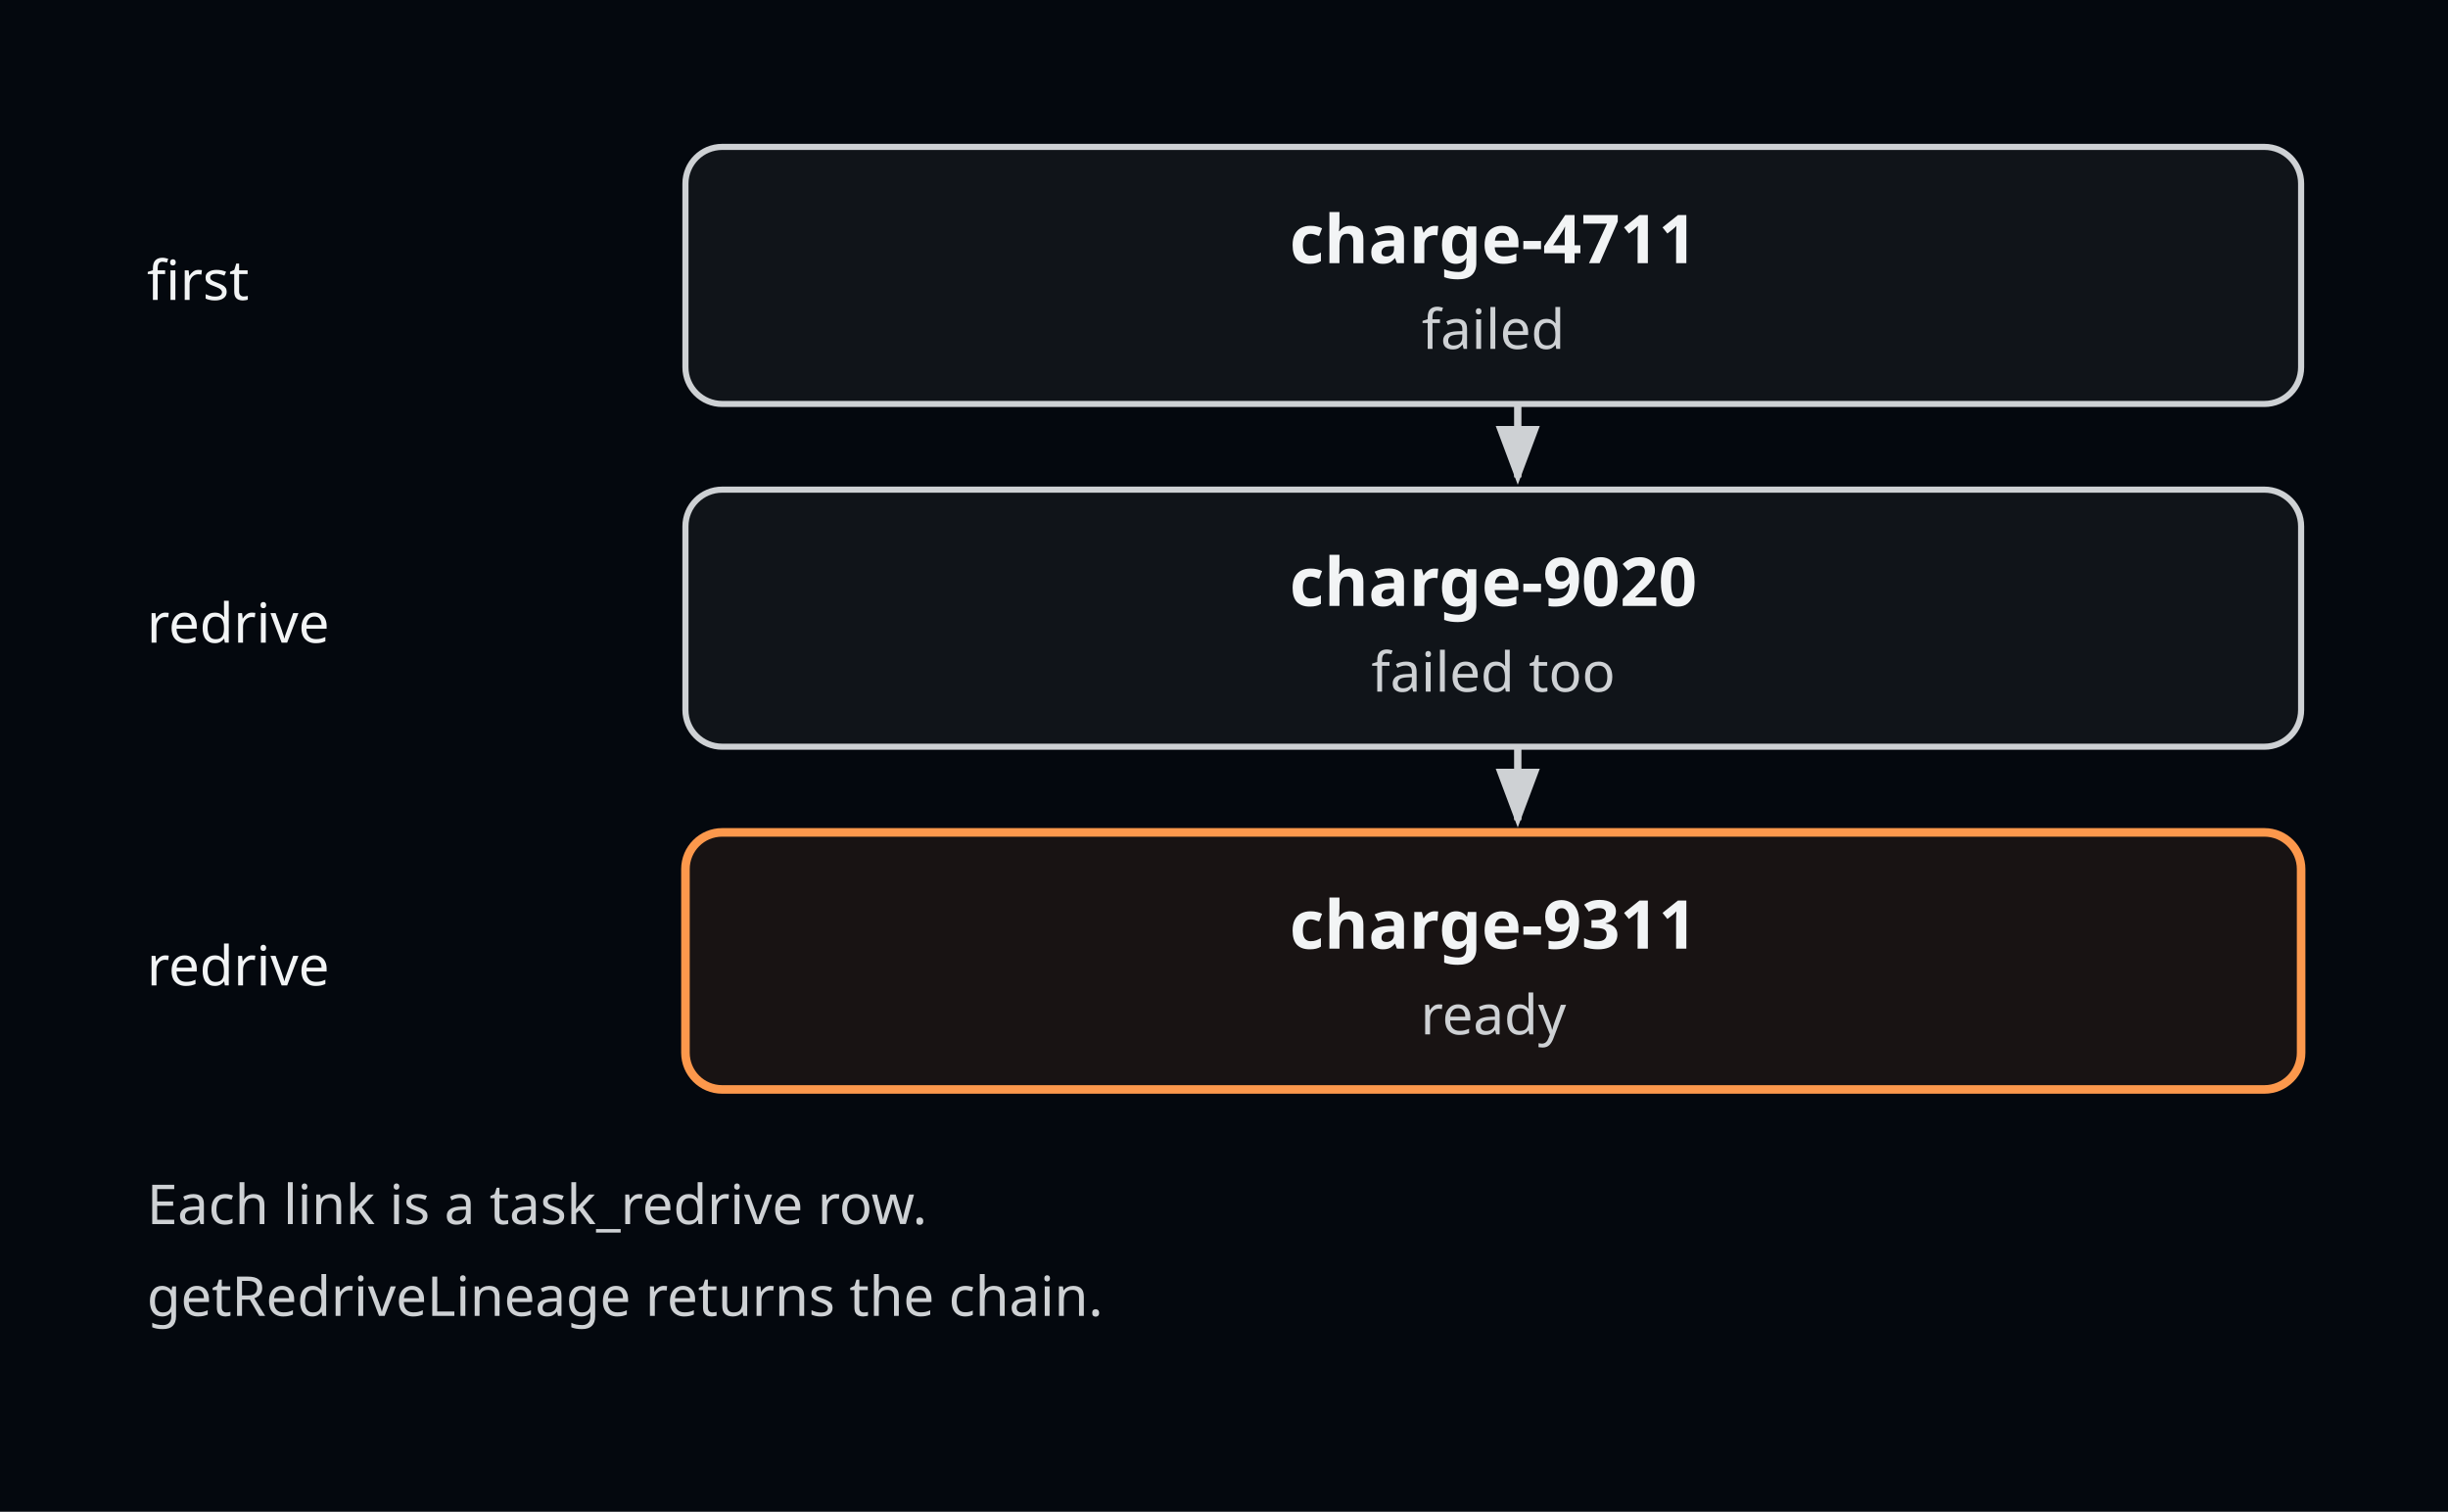
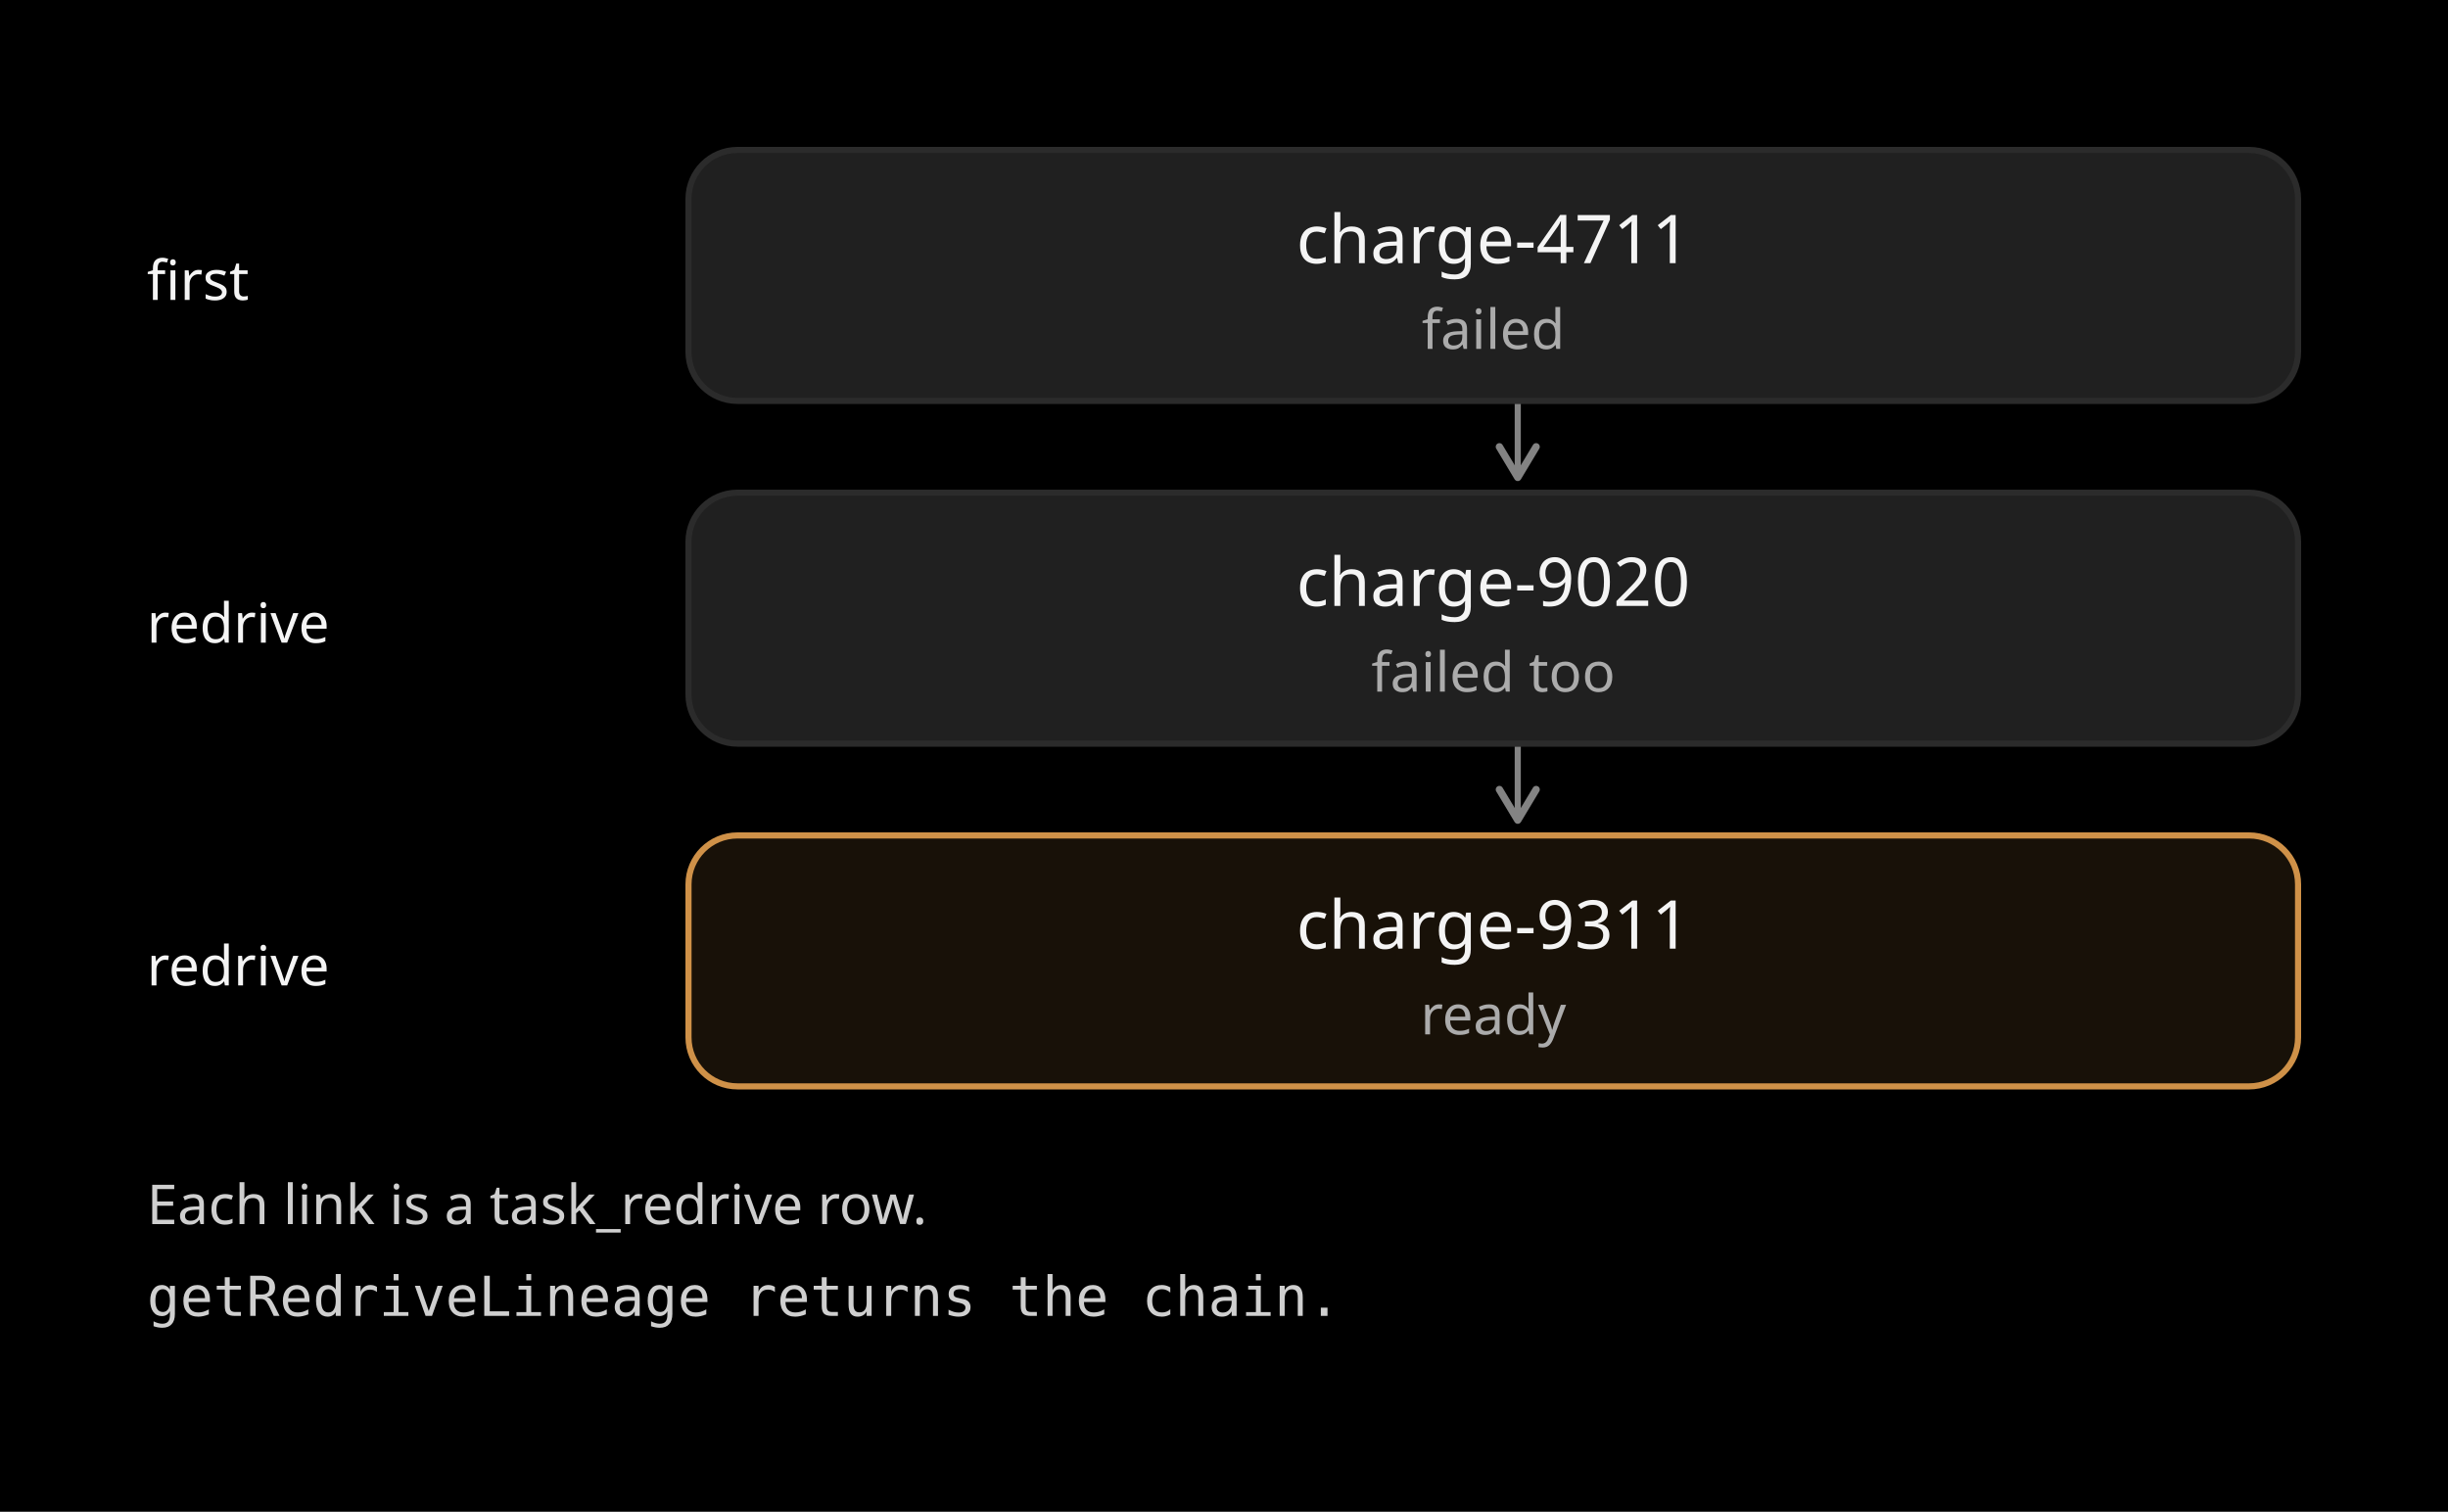
<svg xmlns="http://www.w3.org/2000/svg" viewBox="0 0 400 247" width="400" height="247" role="img" aria-labelledby="redrive-lineage-narrow-dark-title redrive-lineage-narrow-dark-desc">
  <defs>
-     <marker id="arrow-dark" markerWidth="8" markerHeight="6" refX="7" refY="3" orient="auto">
-       <polygon points="0 0, 8 3, 0 6" fill="#ced1d4" />
+     <marker id="arrow-dark" markerWidth="8" markerHeight="8" refX="6.5" refY="4" orient="auto" markerUnits="userSpaceOnUse">
+       <path d="M 1.5,1 L 6.5,4 L 1.5,7" fill="none" stroke="#838383" stroke-width="1.2" stroke-linecap="round" stroke-linejoin="round" />
    </marker>
  </defs>
-   <rect width="400" height="247" fill="#04080e" />
-   <text x="24" y="49" fill="#f2f4f5" font-size="9" font-family="Geist Mono">first</text>
-   <rect x="112" y="24" width="264" height="42" rx="6" fill="#04080e" />
-   <rect x="112" y="24" width="264" height="42" rx="6" fill="rgba(242,244,245,0.05)" stroke="#ced1d4" stroke-width="1" />
-   <text x="244" y="43" fill="#f2f4f5" font-size="11" font-weight="600" font-family="Geist" text-anchor="middle">charge-4711</text>
-   <text x="244" y="57" fill="#ced1d4" font-size="9" font-family="Geist Mono" text-anchor="middle">failed</text>
-   <path d="M 248,66 V 78" fill="none" stroke="#ced1d4" stroke-width="1.2" marker-end="url(#arrow-dark)" />
-   <text x="24" y="105" fill="#f2f4f5" font-size="9" font-family="Geist Mono">redrive</text>
-   <rect x="112" y="80" width="264" height="42" rx="6" fill="#04080e" />
-   <rect x="112" y="80" width="264" height="42" rx="6" fill="rgba(242,244,245,0.05)" stroke="#ced1d4" stroke-width="1" />
-   <text x="244" y="99" fill="#f2f4f5" font-size="11" font-weight="600" font-family="Geist" text-anchor="middle">charge-9020</text>
-   <text x="244" y="113" fill="#ced1d4" font-size="9" font-family="Geist Mono" text-anchor="middle">failed too</text>
-   <path d="M 248,122 V 134" fill="none" stroke="#ced1d4" stroke-width="1.2" marker-end="url(#arrow-dark)" />
-   <text x="24" y="161" fill="#f2f4f5" font-size="9" font-family="Geist Mono">redrive</text>
-   <rect x="112" y="136" width="264" height="42" rx="6" fill="#04080e" />
-   <rect x="112" y="136" width="264" height="42" rx="6" fill="rgba(252,152,76,0.08)" stroke="#fc984c" stroke-width="1.4" />
-   <text x="244" y="155" fill="#f2f4f5" font-size="11" font-weight="600" font-family="Geist" text-anchor="middle">charge-9311</text>
-   <text x="244" y="169" fill="#ced1d4" font-size="9" font-family="Geist Mono" text-anchor="middle">ready</text>
-   <text x="24" y="200" fill="#ced1d4" font-size="9" font-family="Geist Mono" font-weight="400" text-anchor="start">Each link is a task_redrive row.</text>
-   <text x="24" y="215" fill="#ced1d4" font-size="9" font-family="Geist Mono" font-weight="400" text-anchor="start">getRedriveLineage returns the chain.</text>
+   <rect width="400" height="247" fill="#000000" />
+   <text x="24" y="49" fill="#f4f4f4" font-size="9" font-family="Timeless Grotesk, Geist, sans-serif" text-anchor="start">first</text>
+   <rect x="112" y="24" width="264" height="42" rx="8" fill="#000000" />
+   <rect x="112.5" y="24.5" width="263" height="41" rx="8" fill="#202020" stroke="#2b2b2b" stroke-width="1" />
+   <text x="244" y="43" fill="#f4f4f4" font-size="11" font-weight="500" font-family="Timeless Grotesk, Geist, sans-serif" text-anchor="middle">charge-4711</text>
+   <text x="244" y="57" fill="#ababab" font-size="9" font-family="Timeless Grotesk, Geist, sans-serif" text-anchor="middle">failed</text>
+   <path d="M 248,66 V 78" fill="none" stroke="#838383" stroke-width="1" marker-end="url(#arrow-dark)" />
+   <text x="24" y="105" fill="#f4f4f4" font-size="9" font-family="Timeless Grotesk, Geist, sans-serif" text-anchor="start">redrive</text>
+   <rect x="112" y="80" width="264" height="42" rx="8" fill="#000000" />
+   <rect x="112.5" y="80.5" width="263" height="41" rx="8" fill="#202020" stroke="#2b2b2b" stroke-width="1" />
+   <text x="244" y="99" fill="#f4f4f4" font-size="11" font-weight="500" font-family="Timeless Grotesk, Geist, sans-serif" text-anchor="middle">charge-9020</text>
+   <text x="244" y="113" fill="#ababab" font-size="9" font-family="Timeless Grotesk, Geist, sans-serif" text-anchor="middle">failed too</text>
+   <path d="M 248,122 V 134" fill="none" stroke="#838383" stroke-width="1" marker-end="url(#arrow-dark)" />
+   <text x="24" y="161" fill="#f4f4f4" font-size="9" font-family="Timeless Grotesk, Geist, sans-serif" text-anchor="start">redrive</text>
+   <rect x="112" y="136" width="264" height="42" rx="8" fill="#000000" />
+   <rect x="112.5" y="136.5" width="263" height="41" rx="8" fill="rgba(207,145,72,0.12)" stroke="#cf9148" stroke-width="1" />
+   <text x="244" y="155" fill="#f4f4f4" font-size="11" font-weight="500" font-family="Timeless Grotesk, Geist, sans-serif" text-anchor="middle">charge-9311</text>
+   <text x="244" y="169" fill="#ababab" font-size="9" font-family="Timeless Grotesk, Geist, sans-serif" text-anchor="middle">ready</text>
+   <text x="24" y="200" fill="#cfcfcf" font-size="9" font-family="Timeless Grotesk, Geist, sans-serif" font-weight="400" text-anchor="start">Each link is a task_redrive row.</text>
+   <text x="24" y="215" fill="#cfcfcf" font-size="9" font-family="Geist Mono, monospace" font-weight="400" text-anchor="start">getRedriveLineage returns the chain.</text>
</svg>
